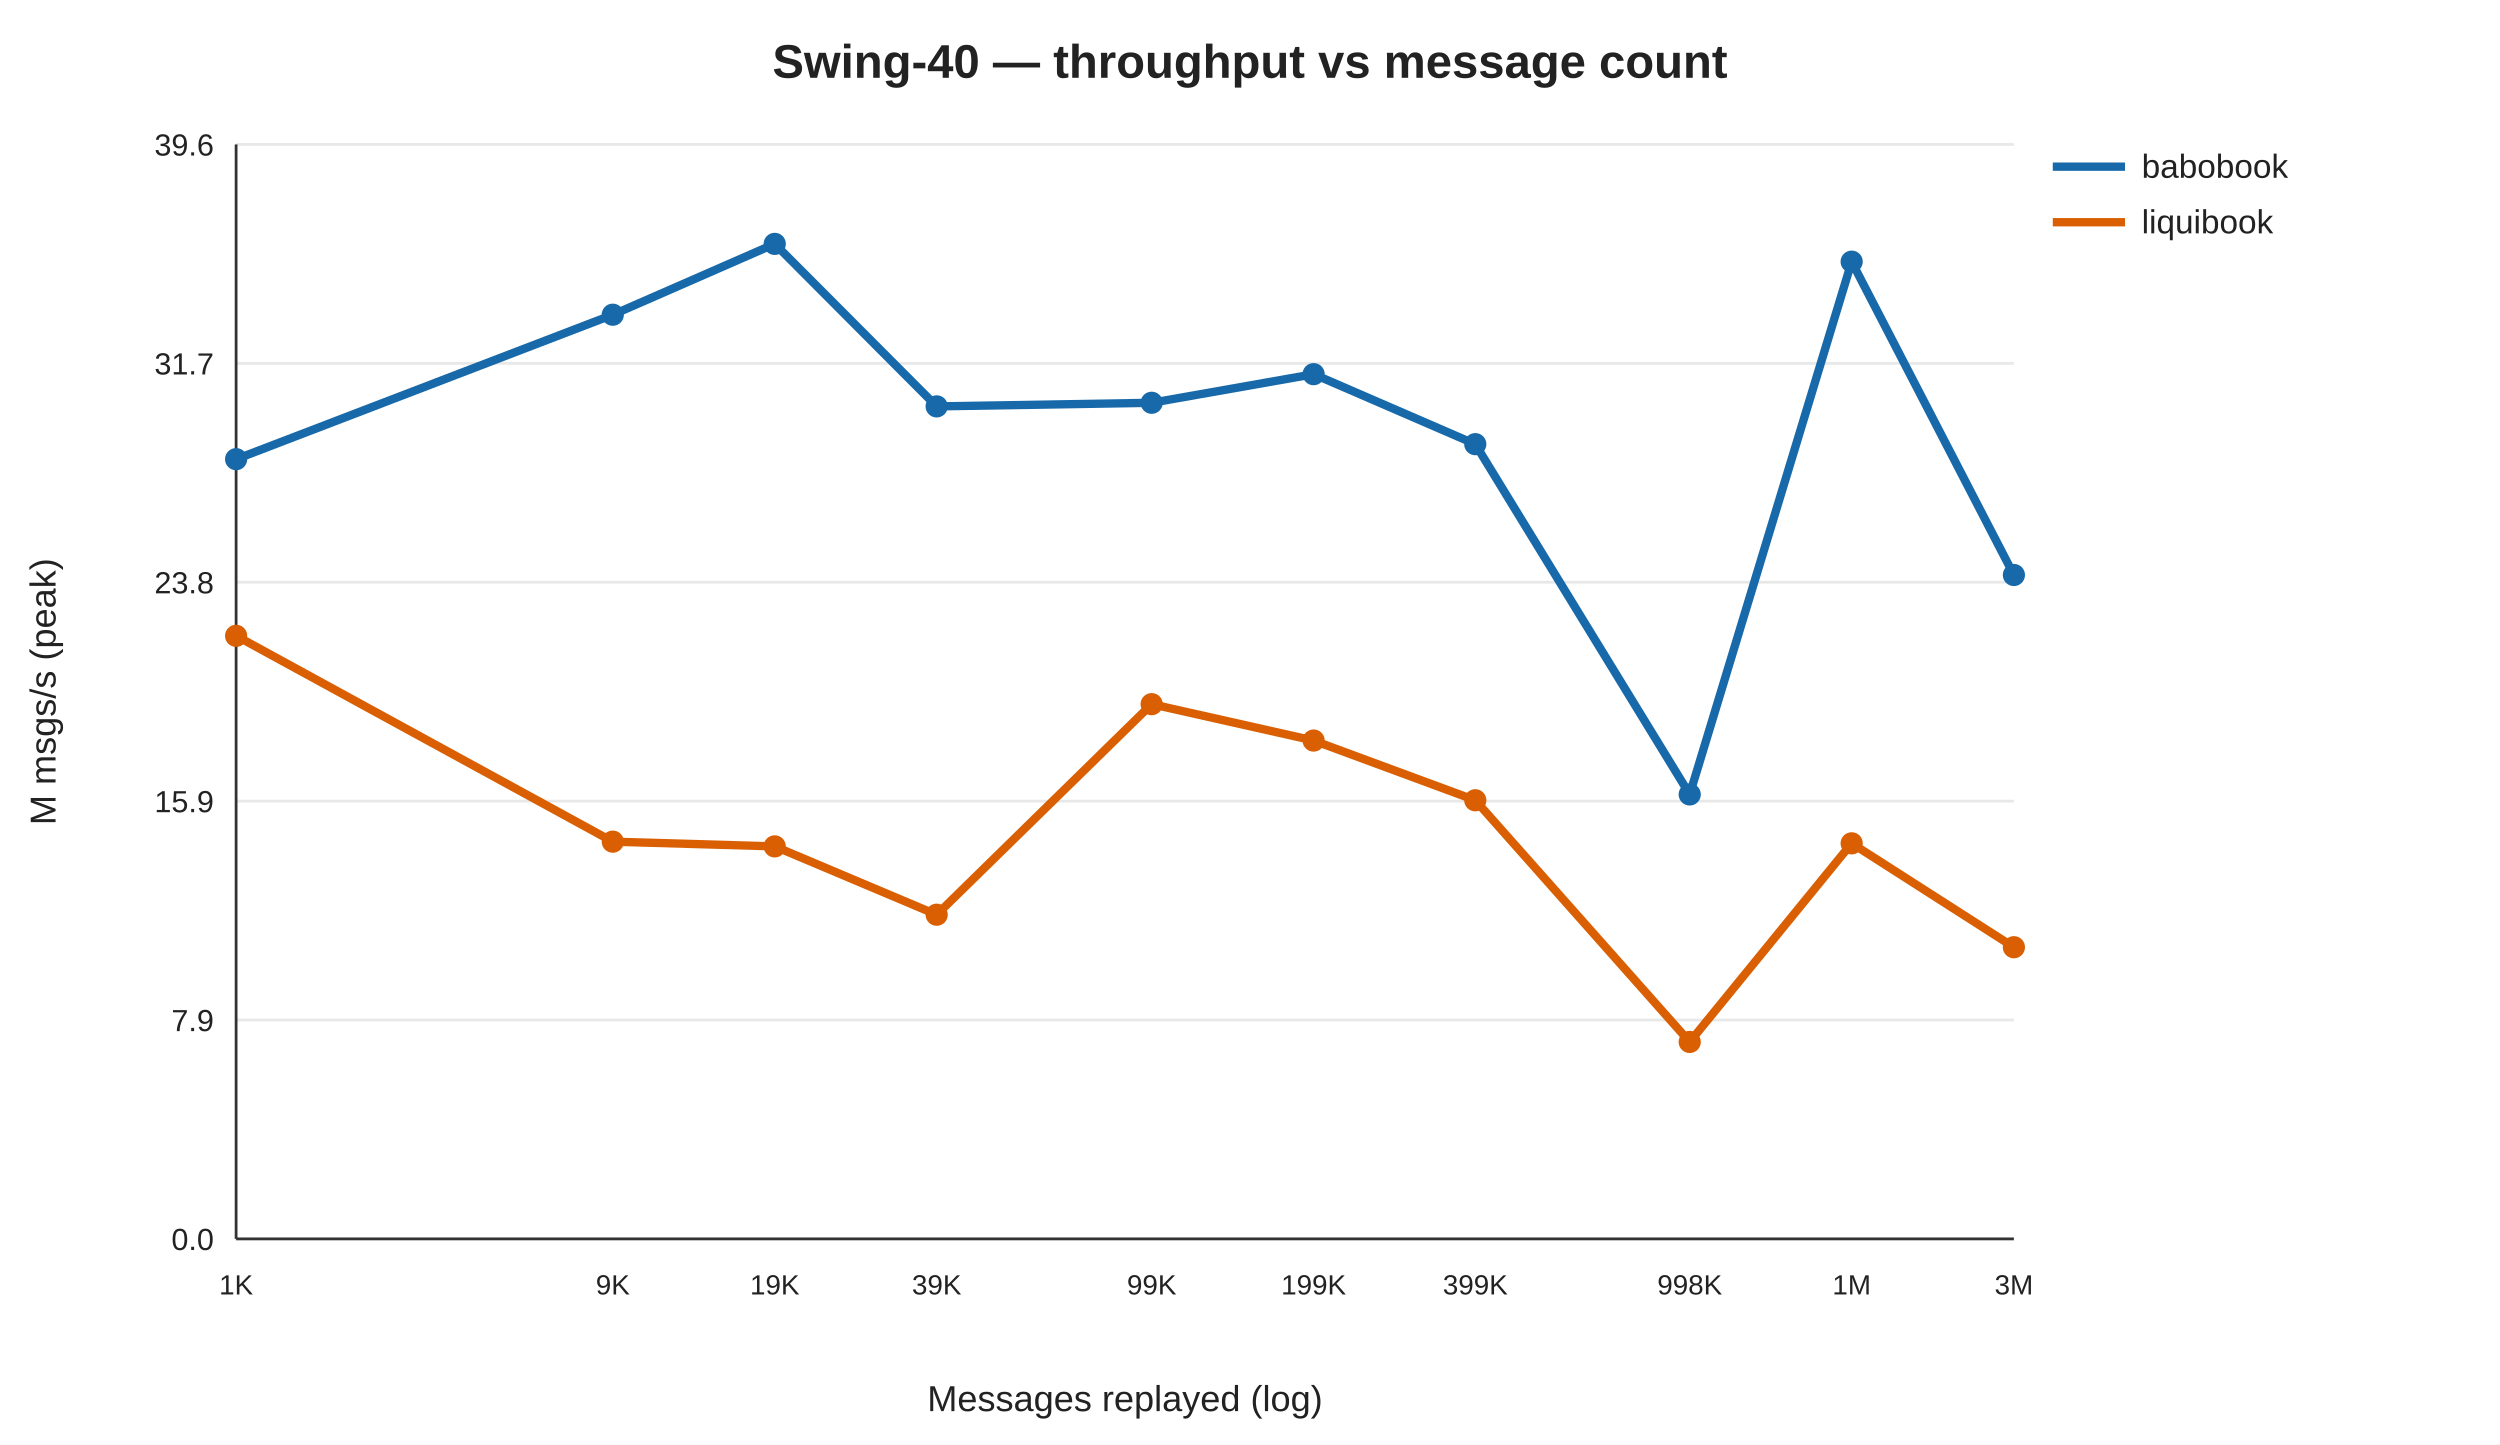
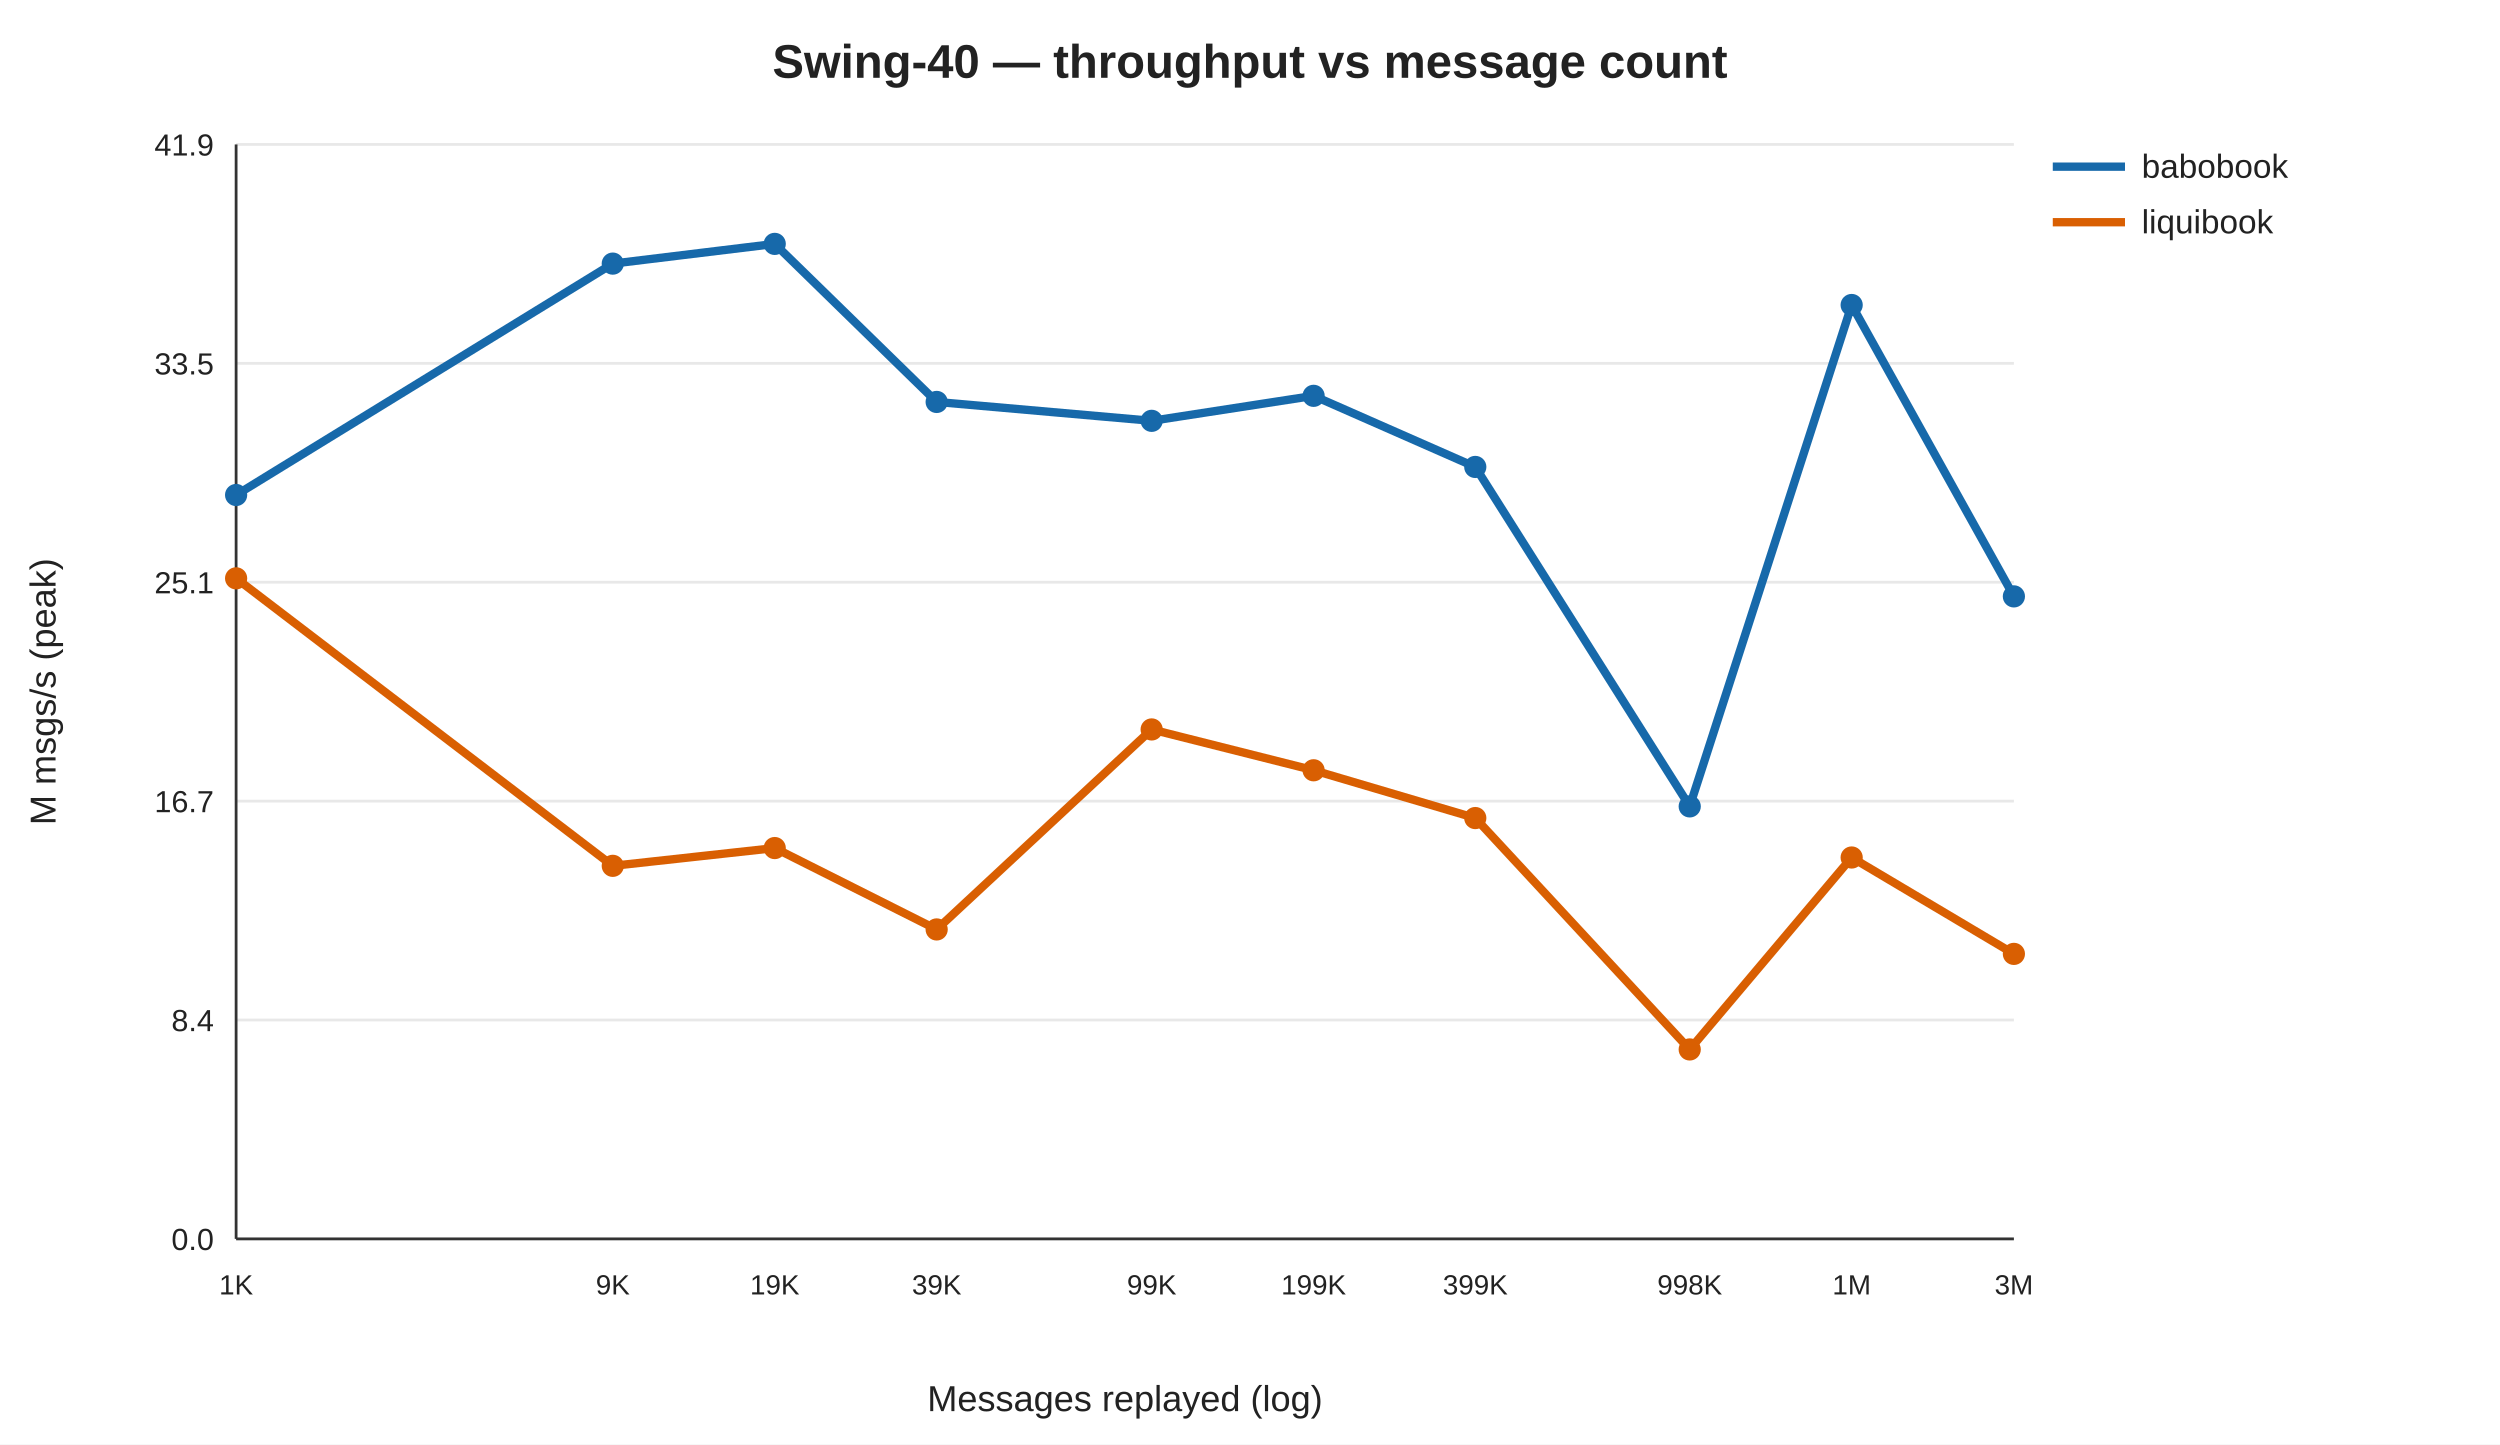
<svg xmlns="http://www.w3.org/2000/svg" width="900" height="520" viewBox="0 0 900 520">
  <rect width="100%" height="100%" fill="white" />
  <style>text{font-family:Arial,sans-serif;fill:#222}.grid{stroke:#e8e8e8}.axis{stroke:#333}</style>
  <text x="450" y="28" text-anchor="middle" font-size="17" font-weight="bold">Swing-40 — throughput vs message count</text>
  <line class="grid" x1="85" y1="446.0" x2="725" y2="446.0" />
  <text x="77" y="450.0" text-anchor="end" font-size="11">0.0</text>
  <line class="grid" x1="85" y1="367.2" x2="725" y2="367.2" />
-   <text x="77" y="371.2" text-anchor="end" font-size="11">7.9</text>
+   <text x="77" y="371.2" text-anchor="end" font-size="11">8.4</text>
  <line class="grid" x1="85" y1="288.4" x2="725" y2="288.4" />
-   <text x="77" y="292.4" text-anchor="end" font-size="11">15.9</text>
+   <text x="77" y="292.4" text-anchor="end" font-size="11">16.7</text>
  <line class="grid" x1="85" y1="209.6" x2="725" y2="209.6" />
-   <text x="77" y="213.6" text-anchor="end" font-size="11">23.8</text>
+   <text x="77" y="213.6" text-anchor="end" font-size="11">25.1</text>
  <line class="grid" x1="85" y1="130.8" x2="725" y2="130.8" />
-   <text x="77" y="134.8" text-anchor="end" font-size="11">31.7</text>
+   <text x="77" y="134.8" text-anchor="end" font-size="11">33.5</text>
  <line class="grid" x1="85" y1="52.0" x2="725" y2="52.0" />
-   <text x="77" y="56.0" text-anchor="end" font-size="11">39.6</text>
+   <text x="77" y="56.0" text-anchor="end" font-size="11">41.9</text>
  <line class="axis" x1="85" y1="52" x2="85" y2="446" />
  <line class="axis" x1="85" y1="446" x2="725" y2="446" />
  <text x="85.0" y="466" text-anchor="middle" font-size="10">1K</text>
  <text x="220.6" y="466" text-anchor="middle" font-size="10">9K</text>
  <text x="278.9" y="466" text-anchor="middle" font-size="10">19K</text>
  <text x="337.2" y="466" text-anchor="middle" font-size="10">39K</text>
  <text x="414.6" y="466" text-anchor="middle" font-size="10">99K</text>
  <text x="472.9" y="466" text-anchor="middle" font-size="10">199K</text>
  <text x="531.1" y="466" text-anchor="middle" font-size="10">399K</text>
  <text x="608.3" y="466" text-anchor="middle" font-size="10">998K</text>
  <text x="666.6" y="466" text-anchor="middle" font-size="10">1M</text>
  <text x="725.0" y="466" text-anchor="middle" font-size="10">3M</text>
-   <polyline fill="none" stroke="#1769aa" stroke-width="3" points="85.0,165.3 220.6,113.3 278.9,87.8 337.2,146.3 414.6,145.0 472.9,134.7 531.1,159.9 608.3,286.0 666.6,94.2 725.0,207.0" />
-   <circle cx="85.0" cy="165.3" r="4" fill="#1769aa" />
-   <circle cx="220.6" cy="113.3" r="4" fill="#1769aa" />
+   <polyline fill="none" stroke="#1769aa" stroke-width="3" points="85.0,178.2 220.6,94.9 278.9,87.8 337.2,144.7 414.6,151.5 472.9,142.5 531.1,168.1 608.3,290.3 666.6,109.8 725.0,214.7" />
+   <circle cx="85.0" cy="178.2" r="4" fill="#1769aa" />
+   <circle cx="220.6" cy="94.9" r="4" fill="#1769aa" />
  <circle cx="278.9" cy="87.8" r="4" fill="#1769aa" />
-   <circle cx="337.2" cy="146.3" r="4" fill="#1769aa" />
-   <circle cx="414.6" cy="145.0" r="4" fill="#1769aa" />
-   <circle cx="472.9" cy="134.7" r="4" fill="#1769aa" />
-   <circle cx="531.1" cy="159.9" r="4" fill="#1769aa" />
-   <circle cx="608.3" cy="286.0" r="4" fill="#1769aa" />
-   <circle cx="666.6" cy="94.2" r="4" fill="#1769aa" />
-   <circle cx="725.0" cy="207.0" r="4" fill="#1769aa" />
+   <circle cx="337.2" cy="144.7" r="4" fill="#1769aa" />
+   <circle cx="414.6" cy="151.5" r="4" fill="#1769aa" />
+   <circle cx="472.9" cy="142.5" r="4" fill="#1769aa" />
+   <circle cx="531.1" cy="168.1" r="4" fill="#1769aa" />
+   <circle cx="608.3" cy="290.3" r="4" fill="#1769aa" />
+   <circle cx="666.6" cy="109.8" r="4" fill="#1769aa" />
+   <circle cx="725.0" cy="214.7" r="4" fill="#1769aa" />
  <line x1="739" y1="60" x2="765" y2="60" stroke="#1769aa" stroke-width="3" />
  <text x="771" y="64" font-size="12">babobook</text>
-   <polyline fill="none" stroke="#d95f02" stroke-width="3" points="85.0,228.9 220.6,303.0 278.9,304.7 337.2,329.3 414.6,253.5 472.9,266.6 531.1,288.1 608.3,375.1 666.6,303.6 725.0,341.0" />
-   <circle cx="85.0" cy="228.9" r="4" fill="#d95f02" />
-   <circle cx="220.6" cy="303.0" r="4" fill="#d95f02" />
-   <circle cx="278.9" cy="304.7" r="4" fill="#d95f02" />
-   <circle cx="337.2" cy="329.3" r="4" fill="#d95f02" />
-   <circle cx="414.6" cy="253.5" r="4" fill="#d95f02" />
-   <circle cx="472.9" cy="266.6" r="4" fill="#d95f02" />
-   <circle cx="531.1" cy="288.1" r="4" fill="#d95f02" />
-   <circle cx="608.3" cy="375.1" r="4" fill="#d95f02" />
-   <circle cx="666.6" cy="303.6" r="4" fill="#d95f02" />
-   <circle cx="725.0" cy="341.0" r="4" fill="#d95f02" />
+   <polyline fill="none" stroke="#d95f02" stroke-width="3" points="85.0,208.2 220.6,311.7 278.9,305.3 337.2,334.6 414.6,262.6 472.9,277.3 531.1,294.5 608.3,377.8 666.6,308.7 725.0,343.4" />
+   <circle cx="85.0" cy="208.2" r="4" fill="#d95f02" />
+   <circle cx="220.6" cy="311.7" r="4" fill="#d95f02" />
+   <circle cx="278.9" cy="305.3" r="4" fill="#d95f02" />
+   <circle cx="337.2" cy="334.6" r="4" fill="#d95f02" />
+   <circle cx="414.6" cy="262.6" r="4" fill="#d95f02" />
+   <circle cx="472.9" cy="277.3" r="4" fill="#d95f02" />
+   <circle cx="531.1" cy="294.5" r="4" fill="#d95f02" />
+   <circle cx="608.3" cy="377.8" r="4" fill="#d95f02" />
+   <circle cx="666.6" cy="308.7" r="4" fill="#d95f02" />
+   <circle cx="725.0" cy="343.4" r="4" fill="#d95f02" />
  <line x1="739" y1="80" x2="765" y2="80" stroke="#d95f02" stroke-width="3" />
  <text x="771" y="84" font-size="12">liquibook</text>
  <text transform="translate(20 249) rotate(-90)" text-anchor="middle" font-size="13">M msgs/s (peak)</text>
  <text x="405" y="508" text-anchor="middle" font-size="13">Messages replayed (log)</text>
</svg>
